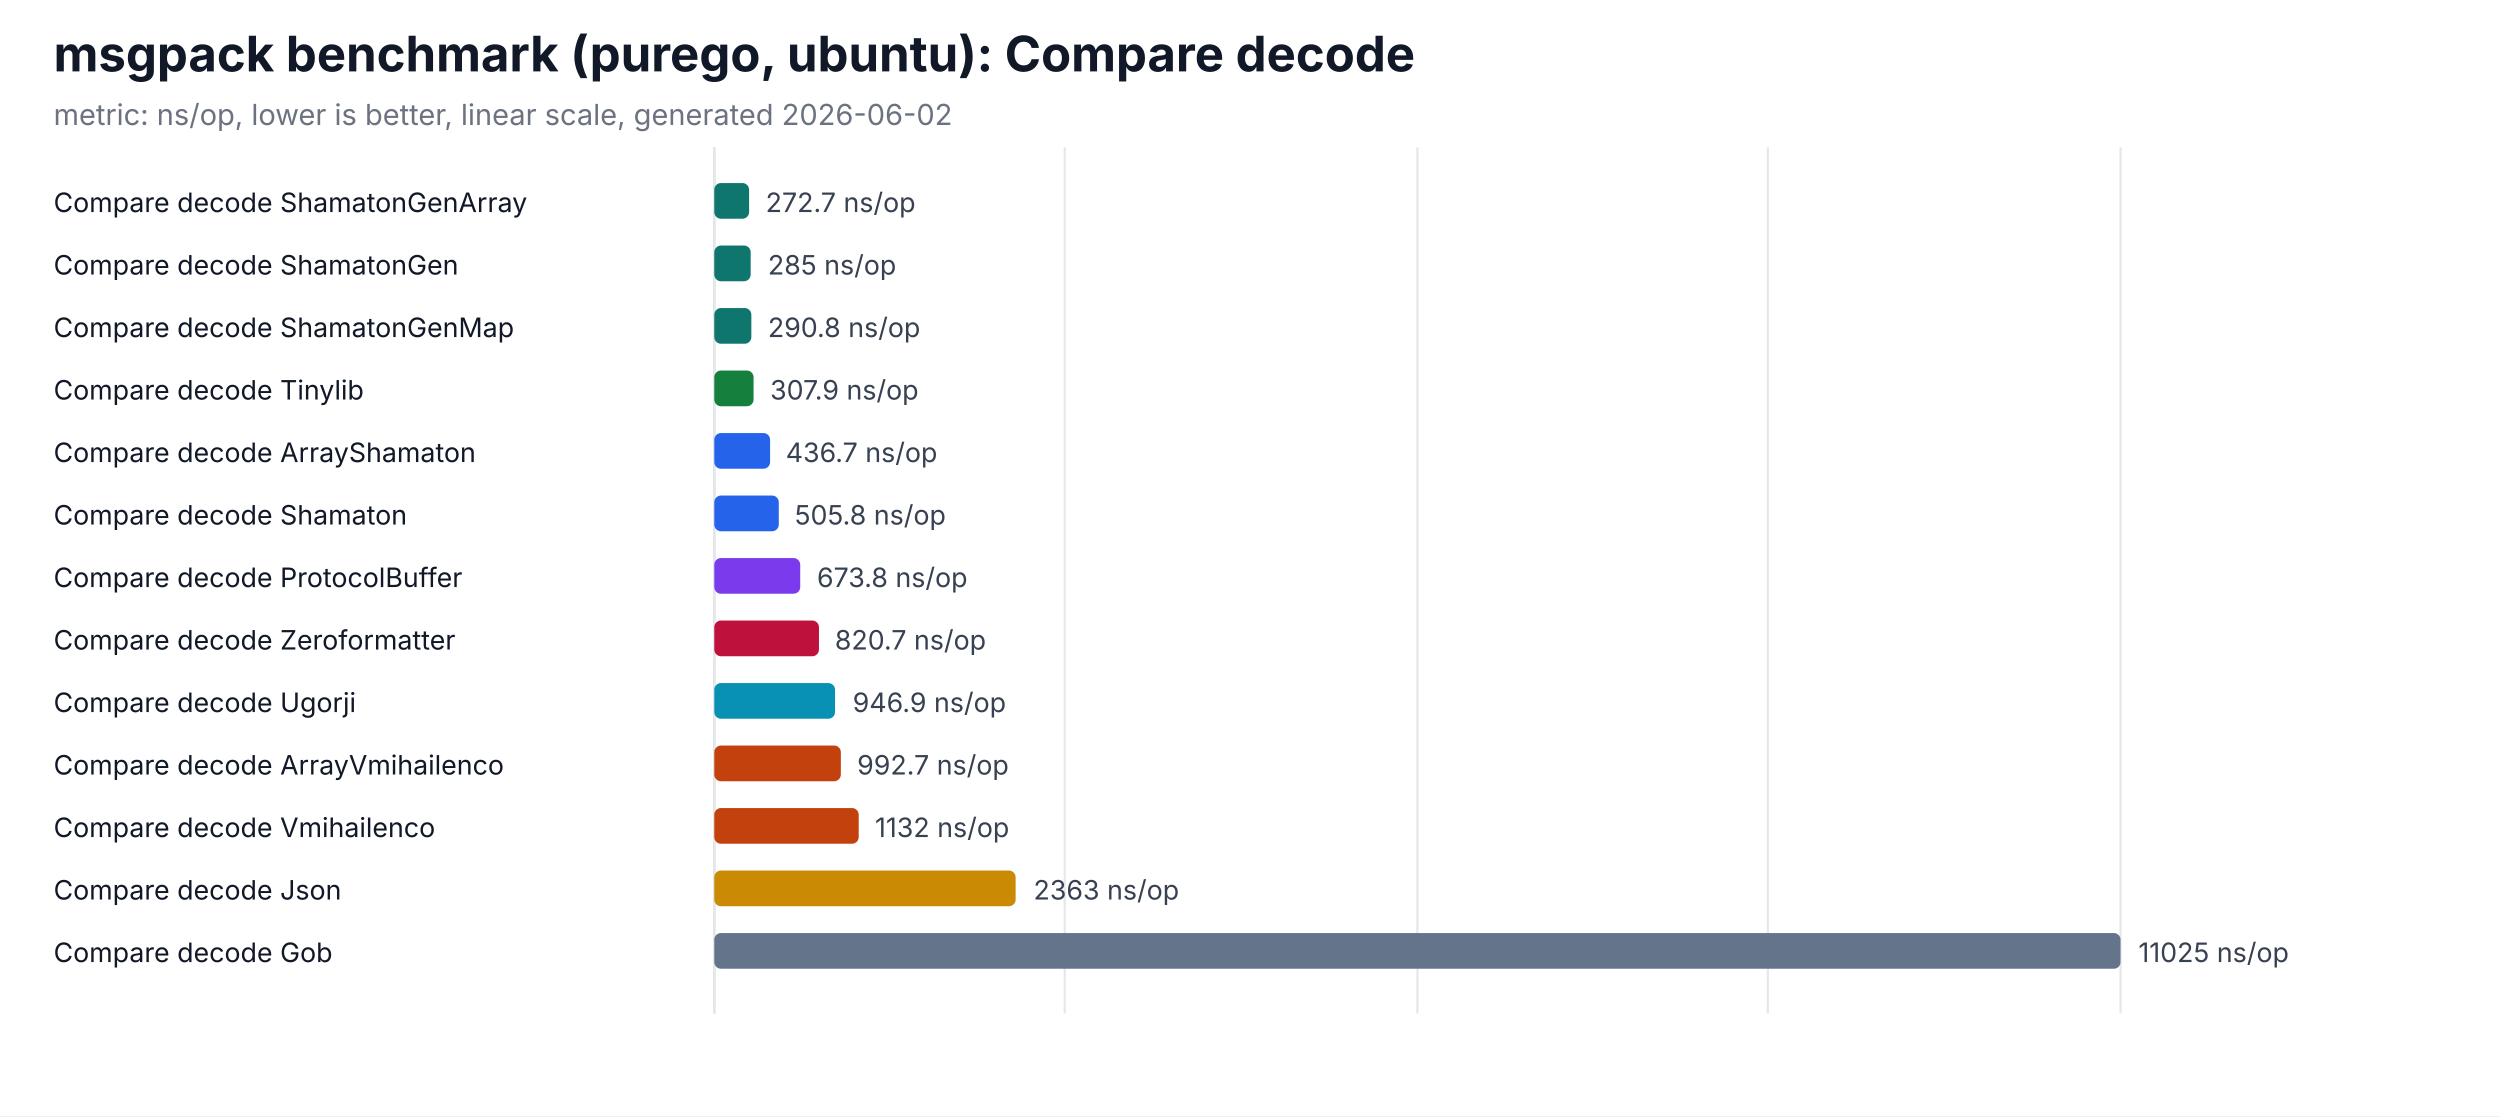
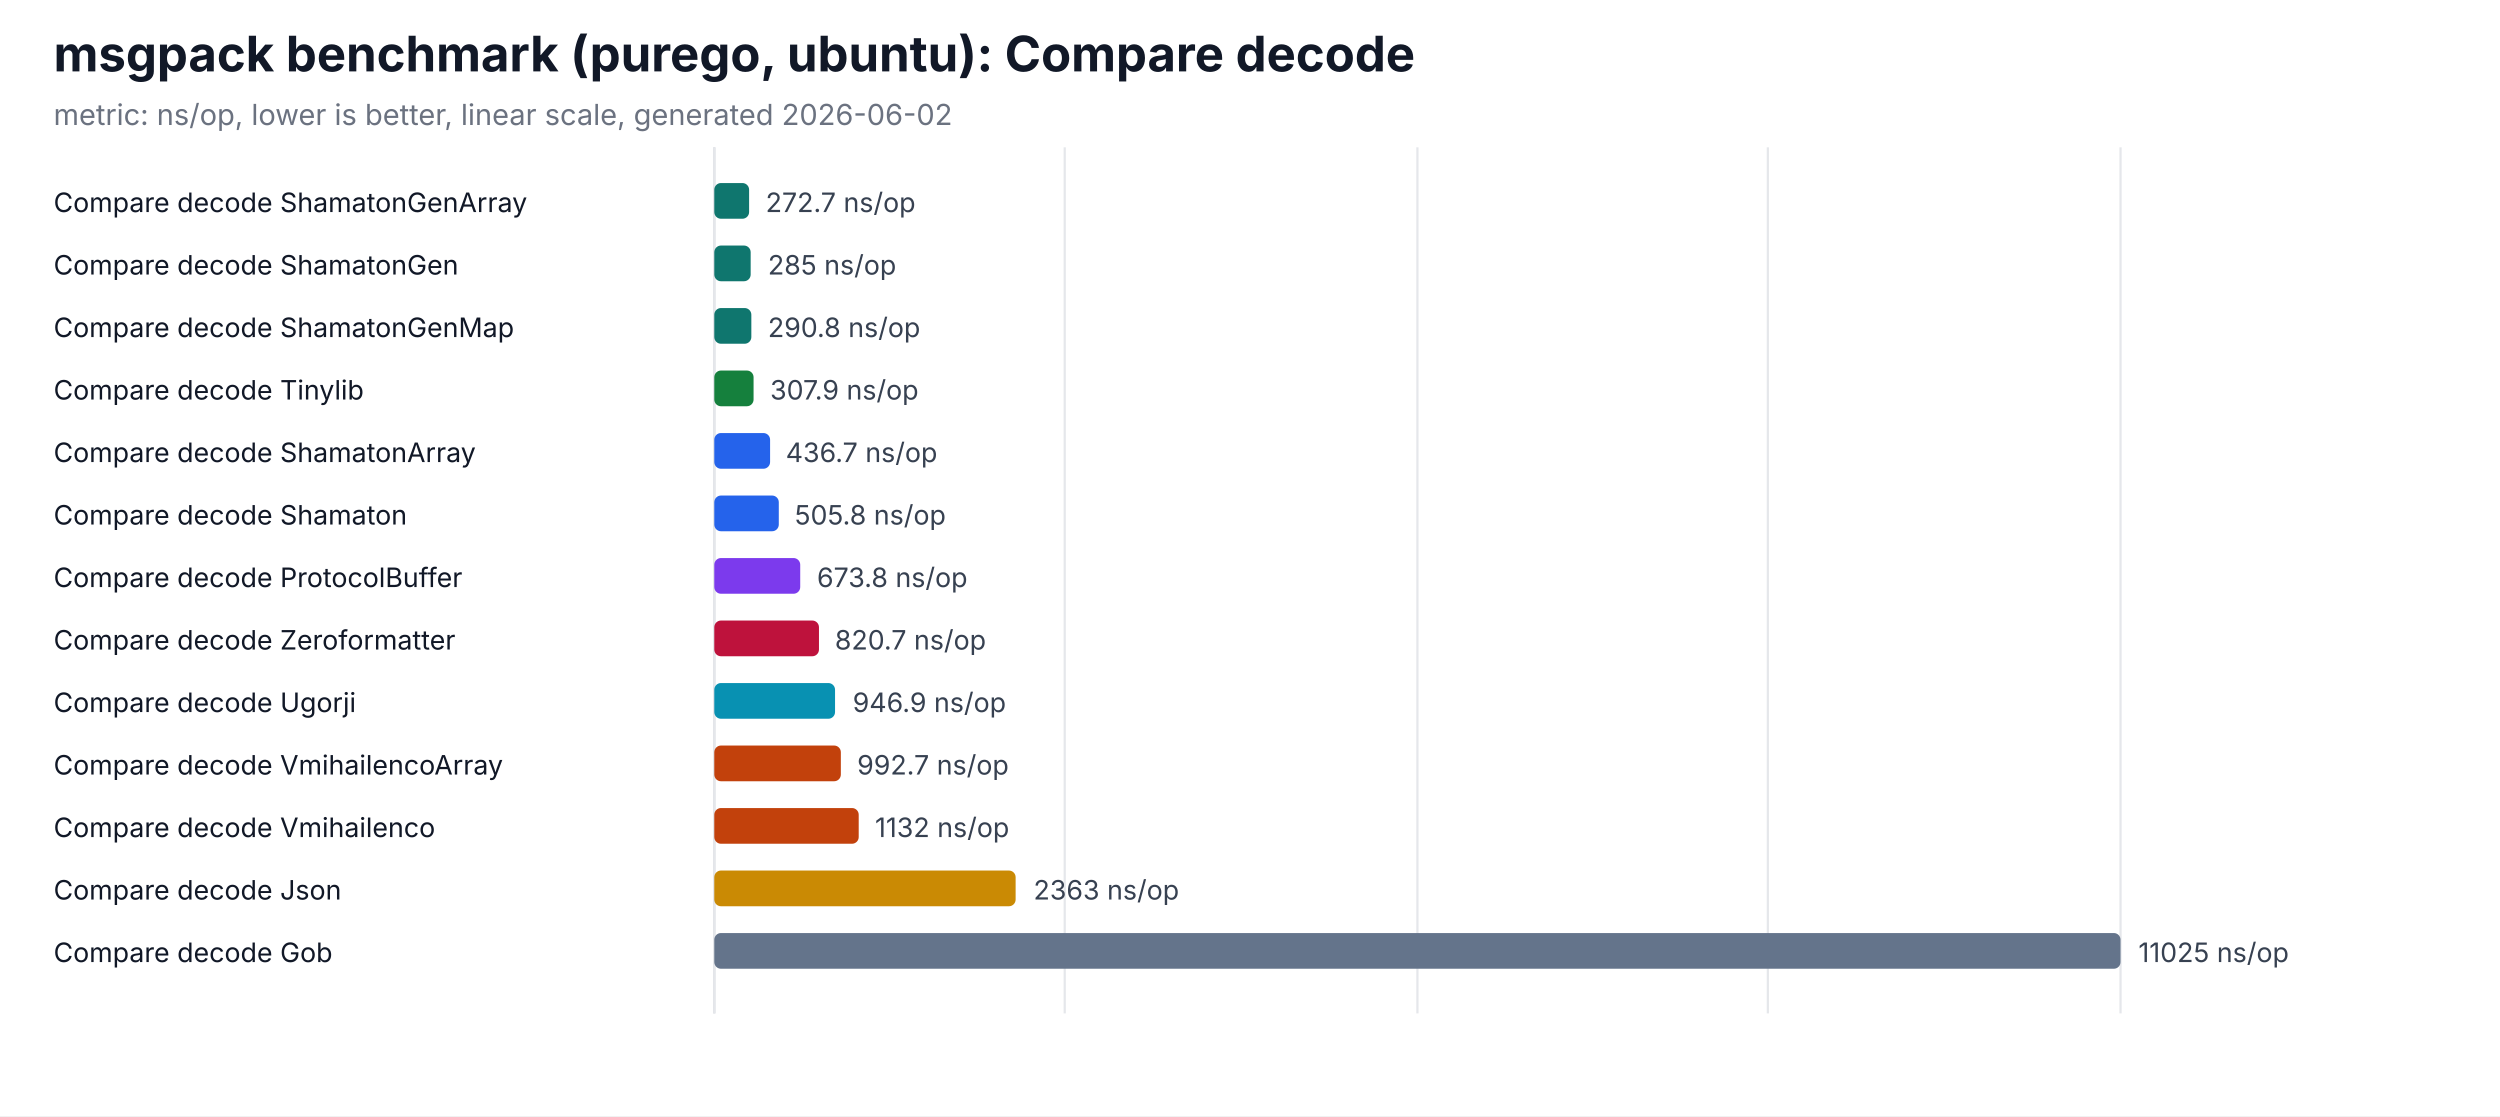
<svg xmlns="http://www.w3.org/2000/svg" width="1120" height="500" viewBox="0 0 1120 500" role="img" aria-label="msgpack benchmark (purego, ubuntu): Compare decode">
  <rect class="background" width="100%" height="100%" />
  <style>
svg{color-scheme:light dark}
.background{fill:#ffffff}
text{font-family:-apple-system,BlinkMacSystemFont,"Segoe UI",sans-serif;fill:#111827}
.subtitle{fill:#6b7280;font-size:13px}
.label{font-size:12px}
.value{fill:#374151;font-size:12px}
.axis{stroke:#d1d5db;stroke-width:1}
.grid{stroke:#e5e7eb;stroke-width:1}
@media (prefers-color-scheme:dark){
.background{fill:#111827}
text{fill:#f9fafb}
.subtitle{fill:#9ca3af}
.value{fill:#d1d5db}
.axis{stroke:#4b5563}
.grid{stroke:#374151}
}
</style>
  <text x="24" y="32" font-size="22" font-weight="700">msgpack benchmark (purego, ubuntu): Compare decode</text>
  <text x="24" y="56" class="subtitle">metric: ns/op, lower is better, linear scale, generated 2026-06-02</text>
  <line x1="320" y1="66" x2="320" y2="454" class="axis" />
  <line x1="320" y1="66" x2="320" y2="454" class="grid" />
  <line x1="477" y1="66" x2="477" y2="454" class="grid" />
  <line x1="635" y1="66" x2="635" y2="454" class="grid" />
  <line x1="792" y1="66" x2="792" y2="454" class="grid" />
  <line x1="950" y1="66" x2="950" y2="454" class="grid" />
  <text x="24" y="95" class="label">Compare decode ShamatonGenArray</text>
  <rect x="320" y="82" width="15.6" height="16" rx="3" fill="#0f766e" />
  <text x="343" y="95" class="value">272.7 ns/op</text>
  <text x="24" y="123" class="label">Compare decode ShamatonGen</text>
  <rect x="320" y="110" width="16.3" height="16" rx="3" fill="#0f766e" />
  <text x="344" y="123" class="value">285 ns/op</text>
  <text x="24" y="151" class="label">Compare decode ShamatonGenMap</text>
  <rect x="320" y="138" width="16.6" height="16" rx="3" fill="#0f766e" />
  <text x="344" y="151" class="value">290.8 ns/op</text>
  <text x="24" y="179" class="label">Compare decode Tinylib</text>
  <rect x="320" y="166" width="17.6" height="16" rx="3" fill="#15803d" />
  <text x="345" y="179" class="value">307.9 ns/op</text>
-   <text x="24" y="207" class="label">Compare decode ArrayShamaton</text>
+   <text x="24" y="207" class="label">Compare decode ShamatonArray</text>
  <rect x="320" y="194" width="25.0" height="16" rx="3" fill="#2563eb" />
  <text x="352" y="207" class="value">436.7 ns/op</text>
  <text x="24" y="235" class="label">Compare decode Shamaton</text>
  <rect x="320" y="222" width="28.9" height="16" rx="3" fill="#2563eb" />
  <text x="356" y="235" class="value">505.8 ns/op</text>
  <text x="24" y="263" class="label">Compare decode ProtocolBuffer</text>
  <rect x="320" y="250" width="38.5" height="16" rx="3" fill="#7c3aed" />
  <text x="366" y="263" class="value">673.8 ns/op</text>
  <text x="24" y="291" class="label">Compare decode Zeroformatter</text>
  <rect x="320" y="278" width="46.9" height="16" rx="3" fill="#be123c" />
  <text x="374" y="291" class="value">820.7 ns/op</text>
  <text x="24" y="319" class="label">Compare decode Ugorji</text>
  <rect x="320" y="306" width="54.1" height="16" rx="3" fill="#0891b2" />
  <text x="382" y="319" class="value">946.9 ns/op</text>
-   <text x="24" y="347" class="label">Compare decode ArrayVmihailenco</text>
+   <text x="24" y="347" class="label">Compare decode VmihailencoArray</text>
  <rect x="320" y="334" width="56.7" height="16" rx="3" fill="#c2410c" />
  <text x="384" y="347" class="value">992.7 ns/op</text>
  <text x="24" y="375" class="label">Compare decode Vmihailenco</text>
  <rect x="320" y="362" width="64.7" height="16" rx="3" fill="#c2410c" />
  <text x="392" y="375" class="value">1132 ns/op</text>
  <text x="24" y="403" class="label">Compare decode Json</text>
  <rect x="320" y="390" width="135.0" height="16" rx="3" fill="#ca8a04" />
  <text x="463" y="403" class="value">2363 ns/op</text>
  <text x="24" y="431" class="label">Compare decode Gob</text>
  <rect x="320" y="418" width="630.0" height="16" rx="3" fill="#64748b" />
  <text x="958" y="431" class="value">11025 ns/op</text>
</svg>
